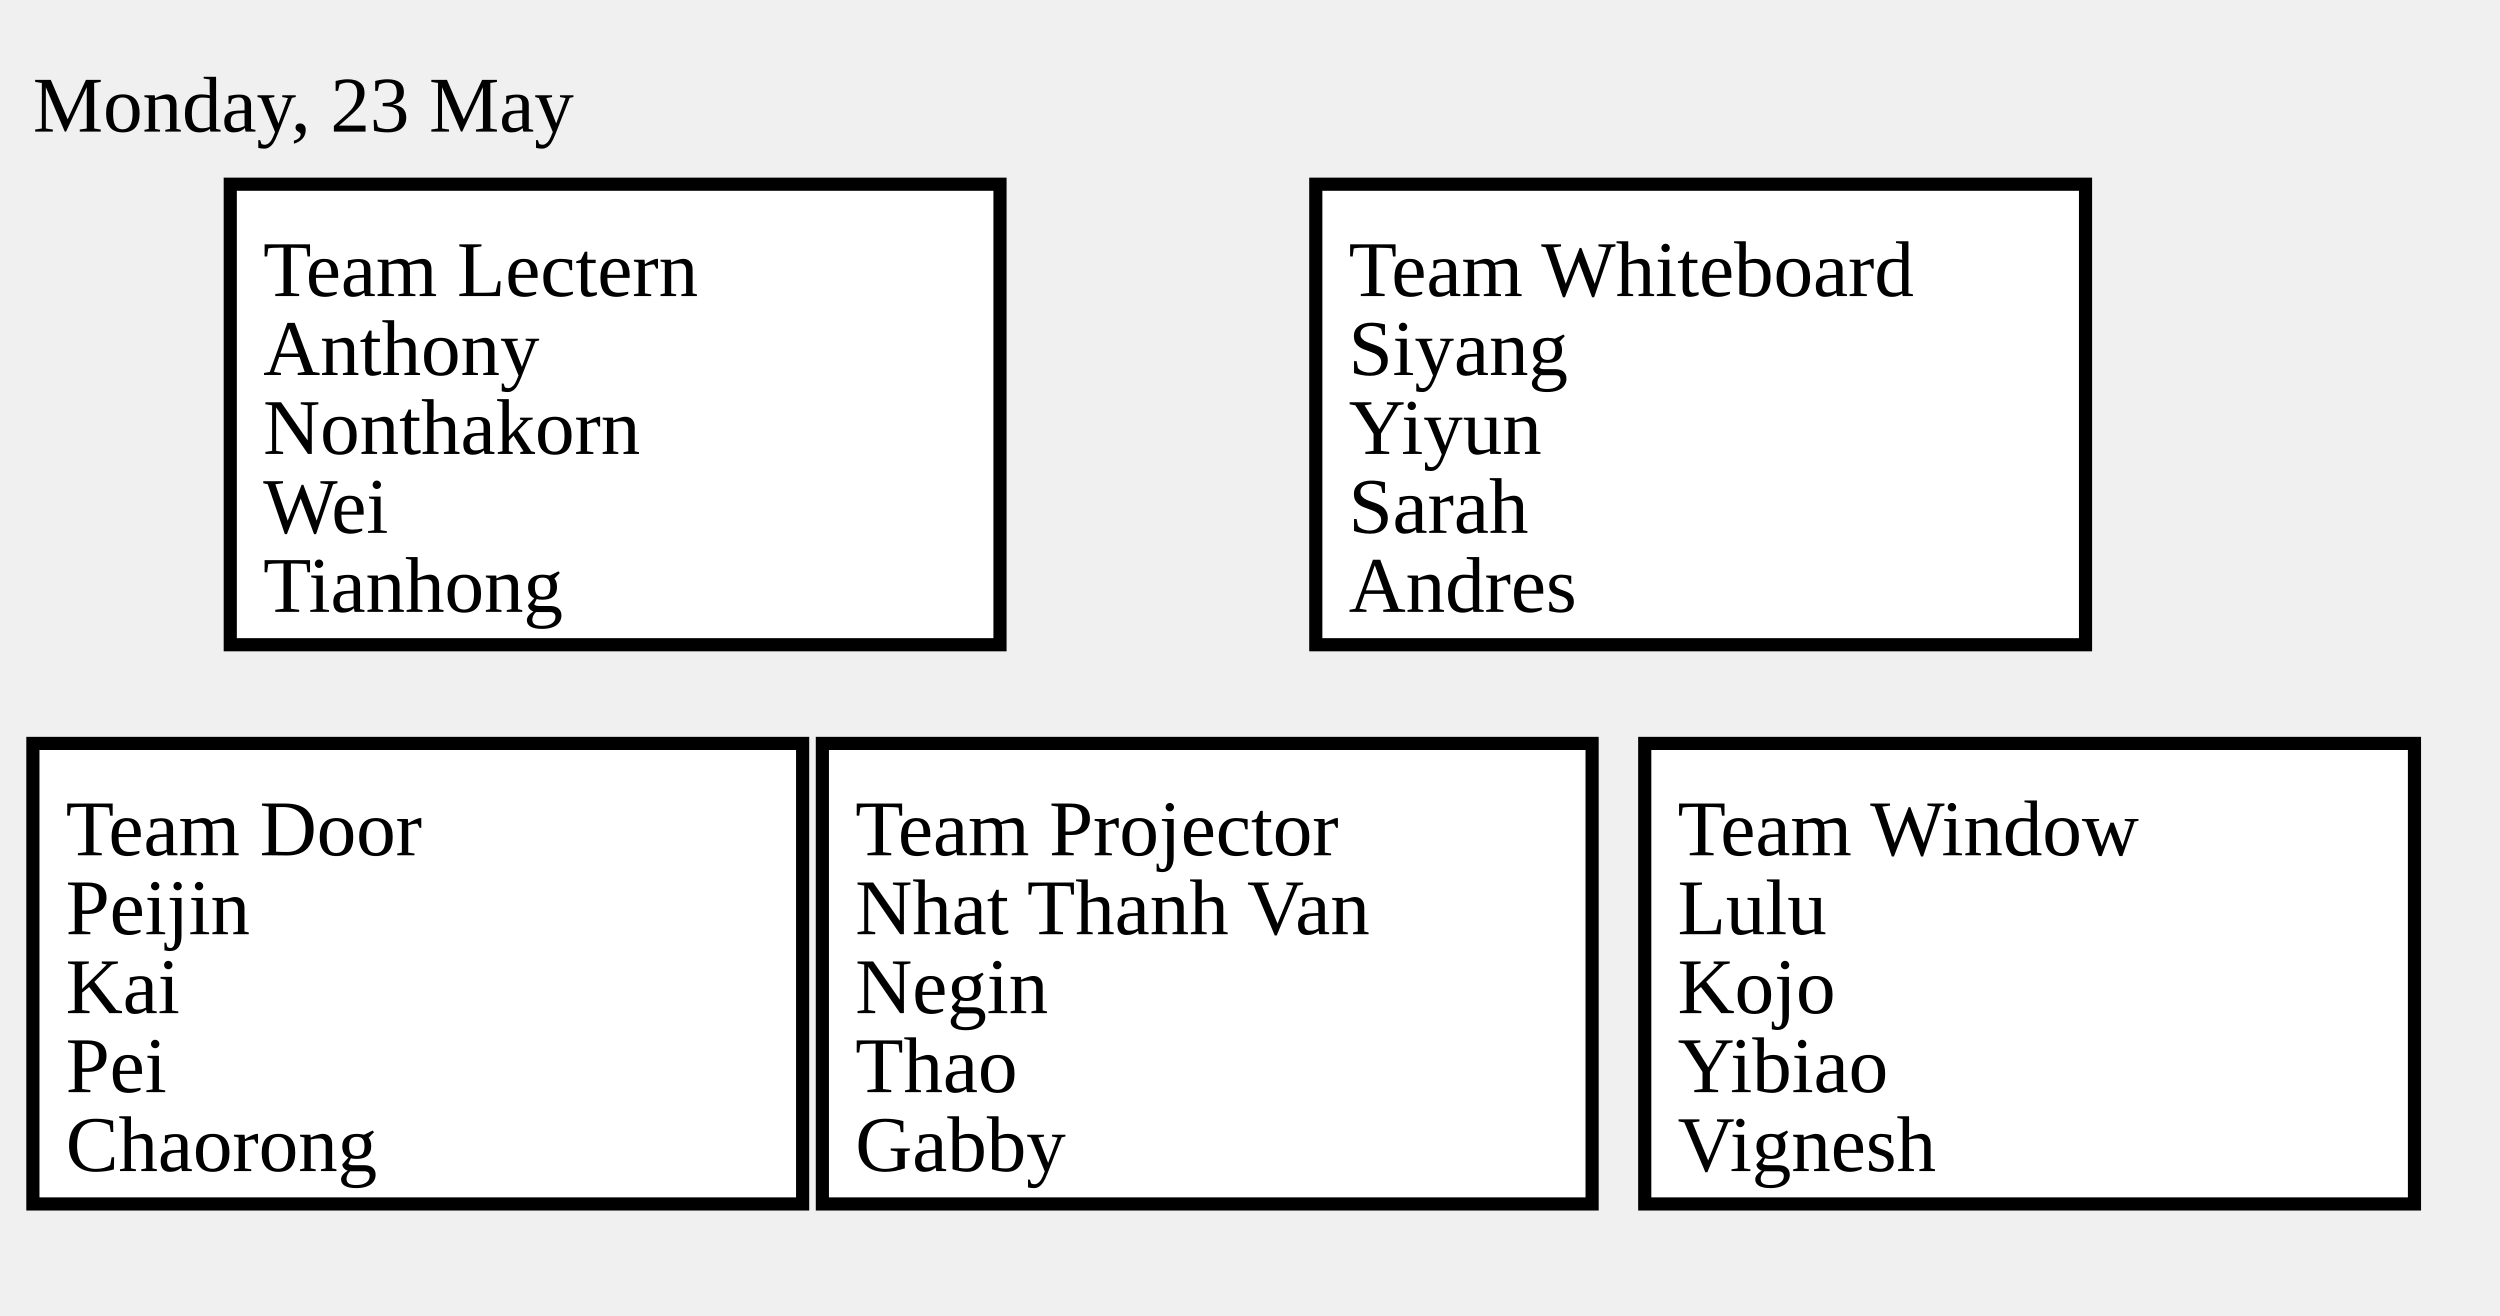
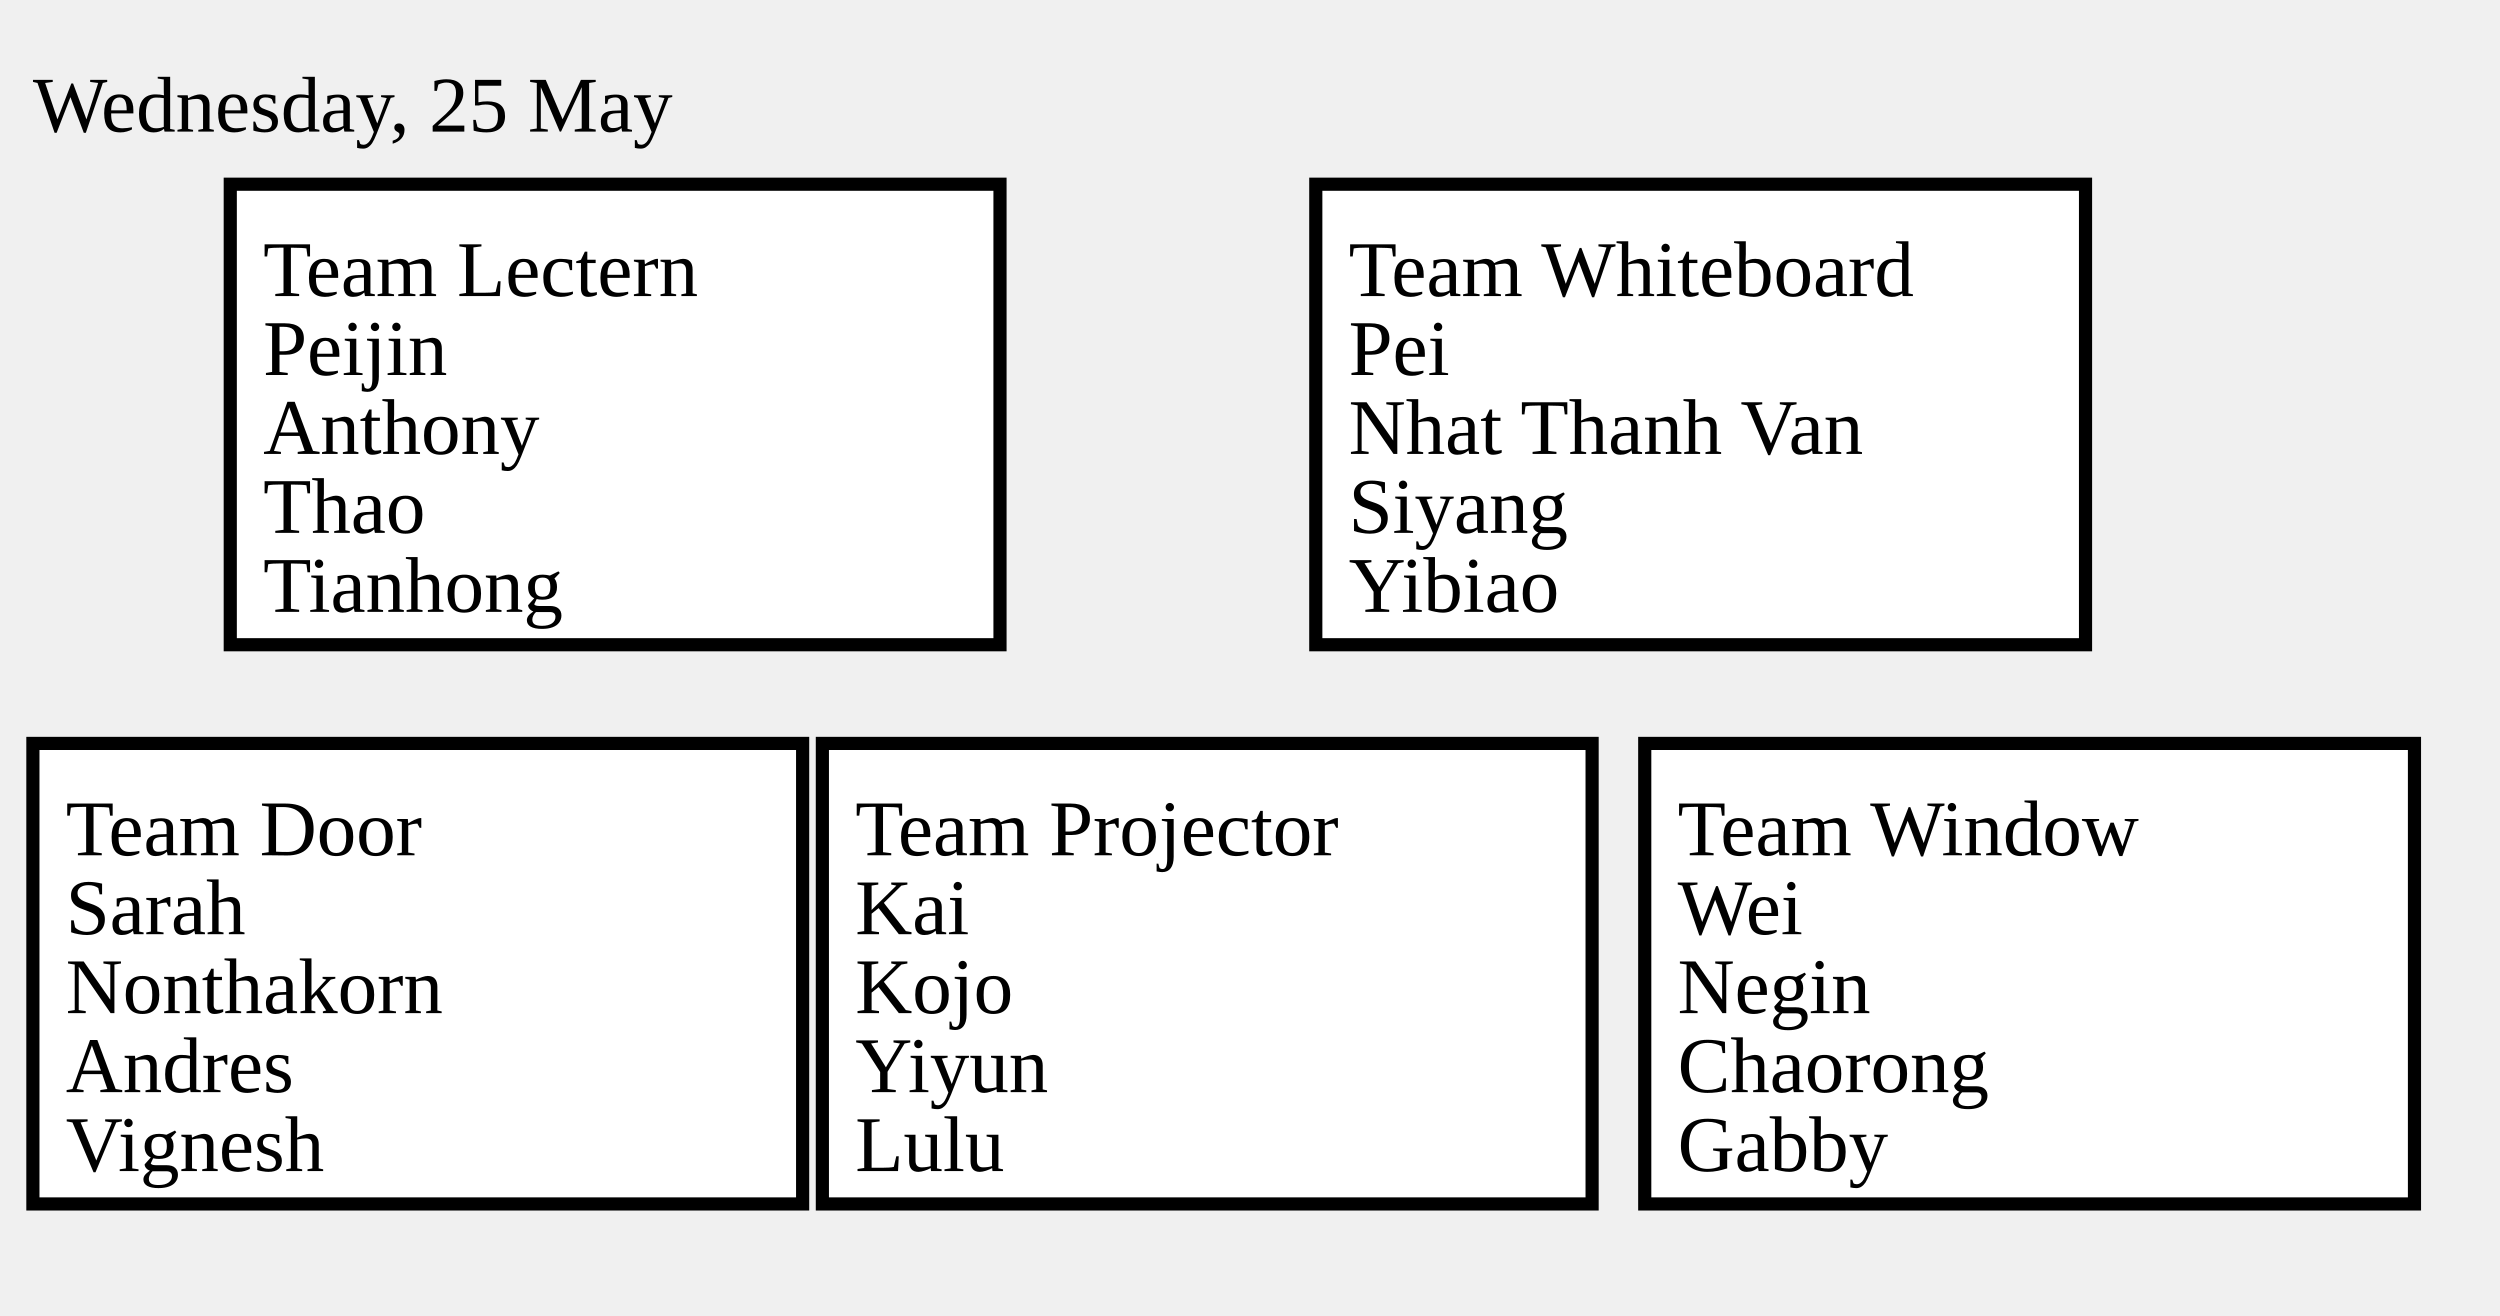
<svg xmlns="http://www.w3.org/2000/svg" width="380" height="200" viewBox="0 -200 380 200">
  <defs>
</defs>
  <rect x="200" y="-172.0" width="117" height="70" fill="#ffffff" stroke-width="2" stroke="black" />
  <text x="205" y="-155.0" font-size="12" fill="black" dy="0em">Team Whiteboard</text>
-   <text x="205" y="-143.0" font-size="12" fill="black" dy="0em">Siyang</text>
-   <text x="205" y="-131.0" font-size="12" fill="black" dy="0em">Yiyun</text>
-   <text x="205" y="-119.0" font-size="12" fill="black" dy="0em">Sarah</text>
-   <text x="205" y="-107.0" font-size="12" fill="black" dy="0em">Andres</text>
+   <text x="205" y="-143.0" font-size="12" fill="black" dy="0em">Pei</text>
+   <text x="205" y="-131.0" font-size="12" fill="black" dy="0em">Nhat Thanh Van</text>
+   <text x="205" y="-119.0" font-size="12" fill="black" dy="0em">Siyang</text>
+   <text x="205" y="-107.0" font-size="12" fill="black" dy="0em">Yibiao</text>
  <rect x="5" y="-87.0" width="117" height="70" fill="#ffffff" stroke-width="2" stroke="black" />
  <text x="10" y="-70.0" font-size="12" fill="black" dy="0em">Team Door</text>
-   <text x="10" y="-58.0" font-size="12" fill="black" dy="0em">Peijin</text>
-   <text x="10" y="-46.0" font-size="12" fill="black" dy="0em">Kai</text>
-   <text x="10" y="-34.0" font-size="12" fill="black" dy="0em">Pei</text>
-   <text x="10" y="-22.0" font-size="12" fill="black" dy="0em">Chaorong</text>
+   <text x="10" y="-58.0" font-size="12" fill="black" dy="0em">Sarah</text>
+   <text x="10" y="-46.0" font-size="12" fill="black" dy="0em">Nonthakorn</text>
+   <text x="10" y="-34.0" font-size="12" fill="black" dy="0em">Andres</text>
+   <text x="10" y="-22.0" font-size="12" fill="black" dy="0em">Vignesh</text>
  <rect x="250" y="-87.0" width="117" height="70" fill="#ffffff" stroke-width="2" stroke="black" />
  <text x="255" y="-70.0" font-size="12" fill="black" dy="0em">Team Window</text>
-   <text x="255" y="-58.0" font-size="12" fill="black" dy="0em">Lulu</text>
-   <text x="255" y="-46.0" font-size="12" fill="black" dy="0em">Kojo</text>
-   <text x="255" y="-34.0" font-size="12" fill="black" dy="0em">Yibiao</text>
-   <text x="255" y="-22.0" font-size="12" fill="black" dy="0em">Vignesh</text>
+   <text x="255" y="-58.0" font-size="12" fill="black" dy="0em">Wei</text>
+   <text x="255" y="-46.0" font-size="12" fill="black" dy="0em">Negin</text>
+   <text x="255" y="-34.0" font-size="12" fill="black" dy="0em">Chaorong</text>
+   <text x="255" y="-22.0" font-size="12" fill="black" dy="0em">Gabby</text>
  <rect x="35" y="-172.0" width="117" height="70" fill="#ffffff" stroke-width="2" stroke="black" />
  <text x="40" y="-155.0" font-size="12" fill="black" dy="0em">Team Lectern</text>
-   <text x="40" y="-143.0" font-size="12" fill="black" dy="0em">Anthony</text>
-   <text x="40" y="-131.0" font-size="12" fill="black" dy="0em">Nonthakorn</text>
-   <text x="40" y="-119.0" font-size="12" fill="black" dy="0em">Wei</text>
+   <text x="40" y="-143.0" font-size="12" fill="black" dy="0em">Peijin</text>
+   <text x="40" y="-131.0" font-size="12" fill="black" dy="0em">Anthony</text>
+   <text x="40" y="-119.0" font-size="12" fill="black" dy="0em">Thao</text>
  <text x="40" y="-107.0" font-size="12" fill="black" dy="0em">Tianhong</text>
  <rect x="125" y="-87.0" width="117" height="70" fill="#ffffff" stroke-width="2" stroke="black" />
  <text x="130" y="-70.0" font-size="12" fill="black" dy="0em">Team Projector</text>
-   <text x="130" y="-58.0" font-size="12" fill="black" dy="0em">Nhat Thanh Van</text>
-   <text x="130" y="-46.0" font-size="12" fill="black" dy="0em">Negin</text>
-   <text x="130" y="-34.0" font-size="12" fill="black" dy="0em">Thao</text>
-   <text x="130" y="-22.0" font-size="12" fill="black" dy="0em">Gabby</text>
-   <text x="5" y="-180" font-size="12" fill="black" dy="0em">Monday, 23 May</text>
+   <text x="130" y="-58.0" font-size="12" fill="black" dy="0em">Kai</text>
+   <text x="130" y="-46.0" font-size="12" fill="black" dy="0em">Kojo</text>
+   <text x="130" y="-34.0" font-size="12" fill="black" dy="0em">Yiyun</text>
+   <text x="130" y="-22.0" font-size="12" fill="black" dy="0em">Lulu</text>
+   <text x="5" y="-180" font-size="12" fill="black" dy="0em">Wednesday, 25 May</text>
</svg>
